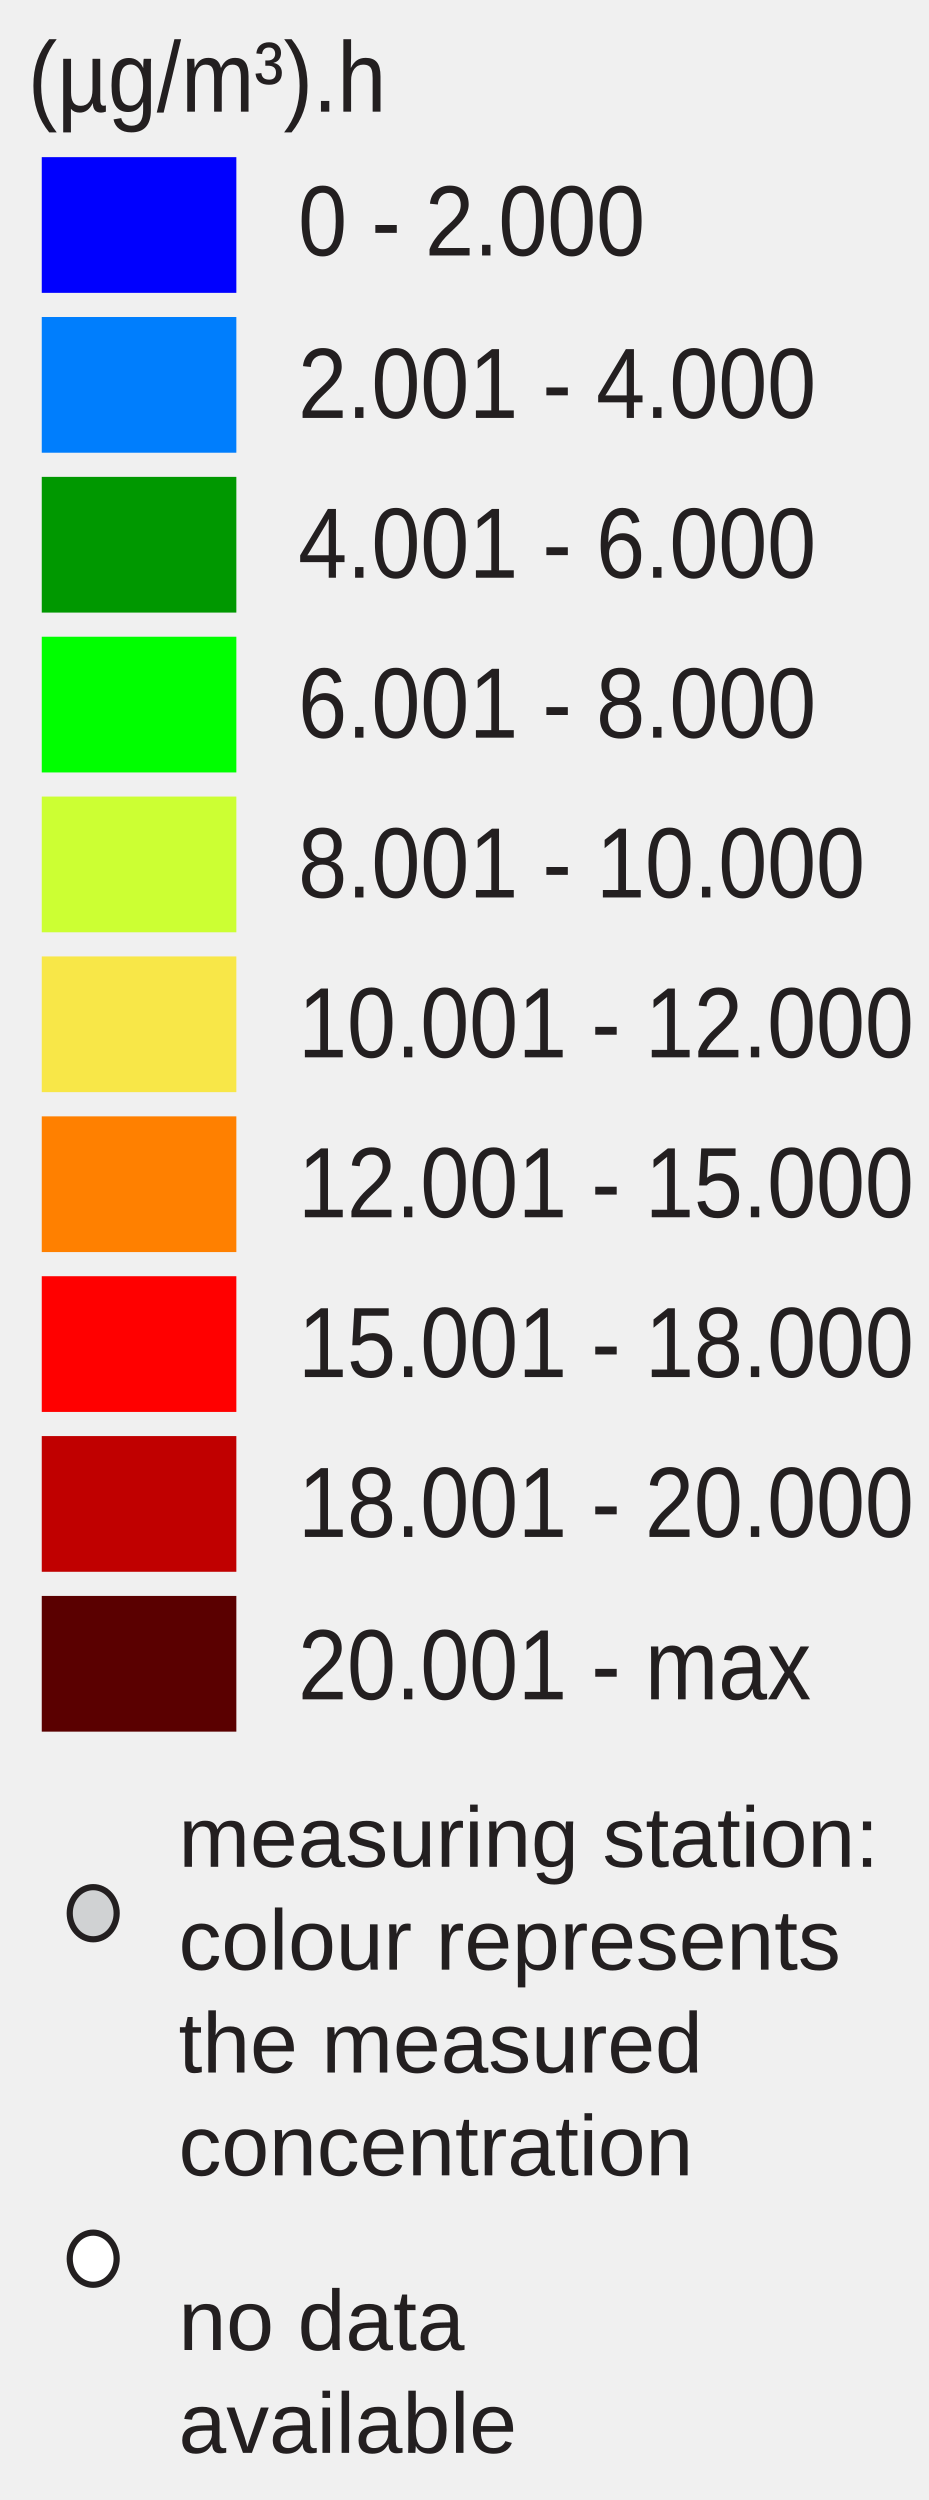
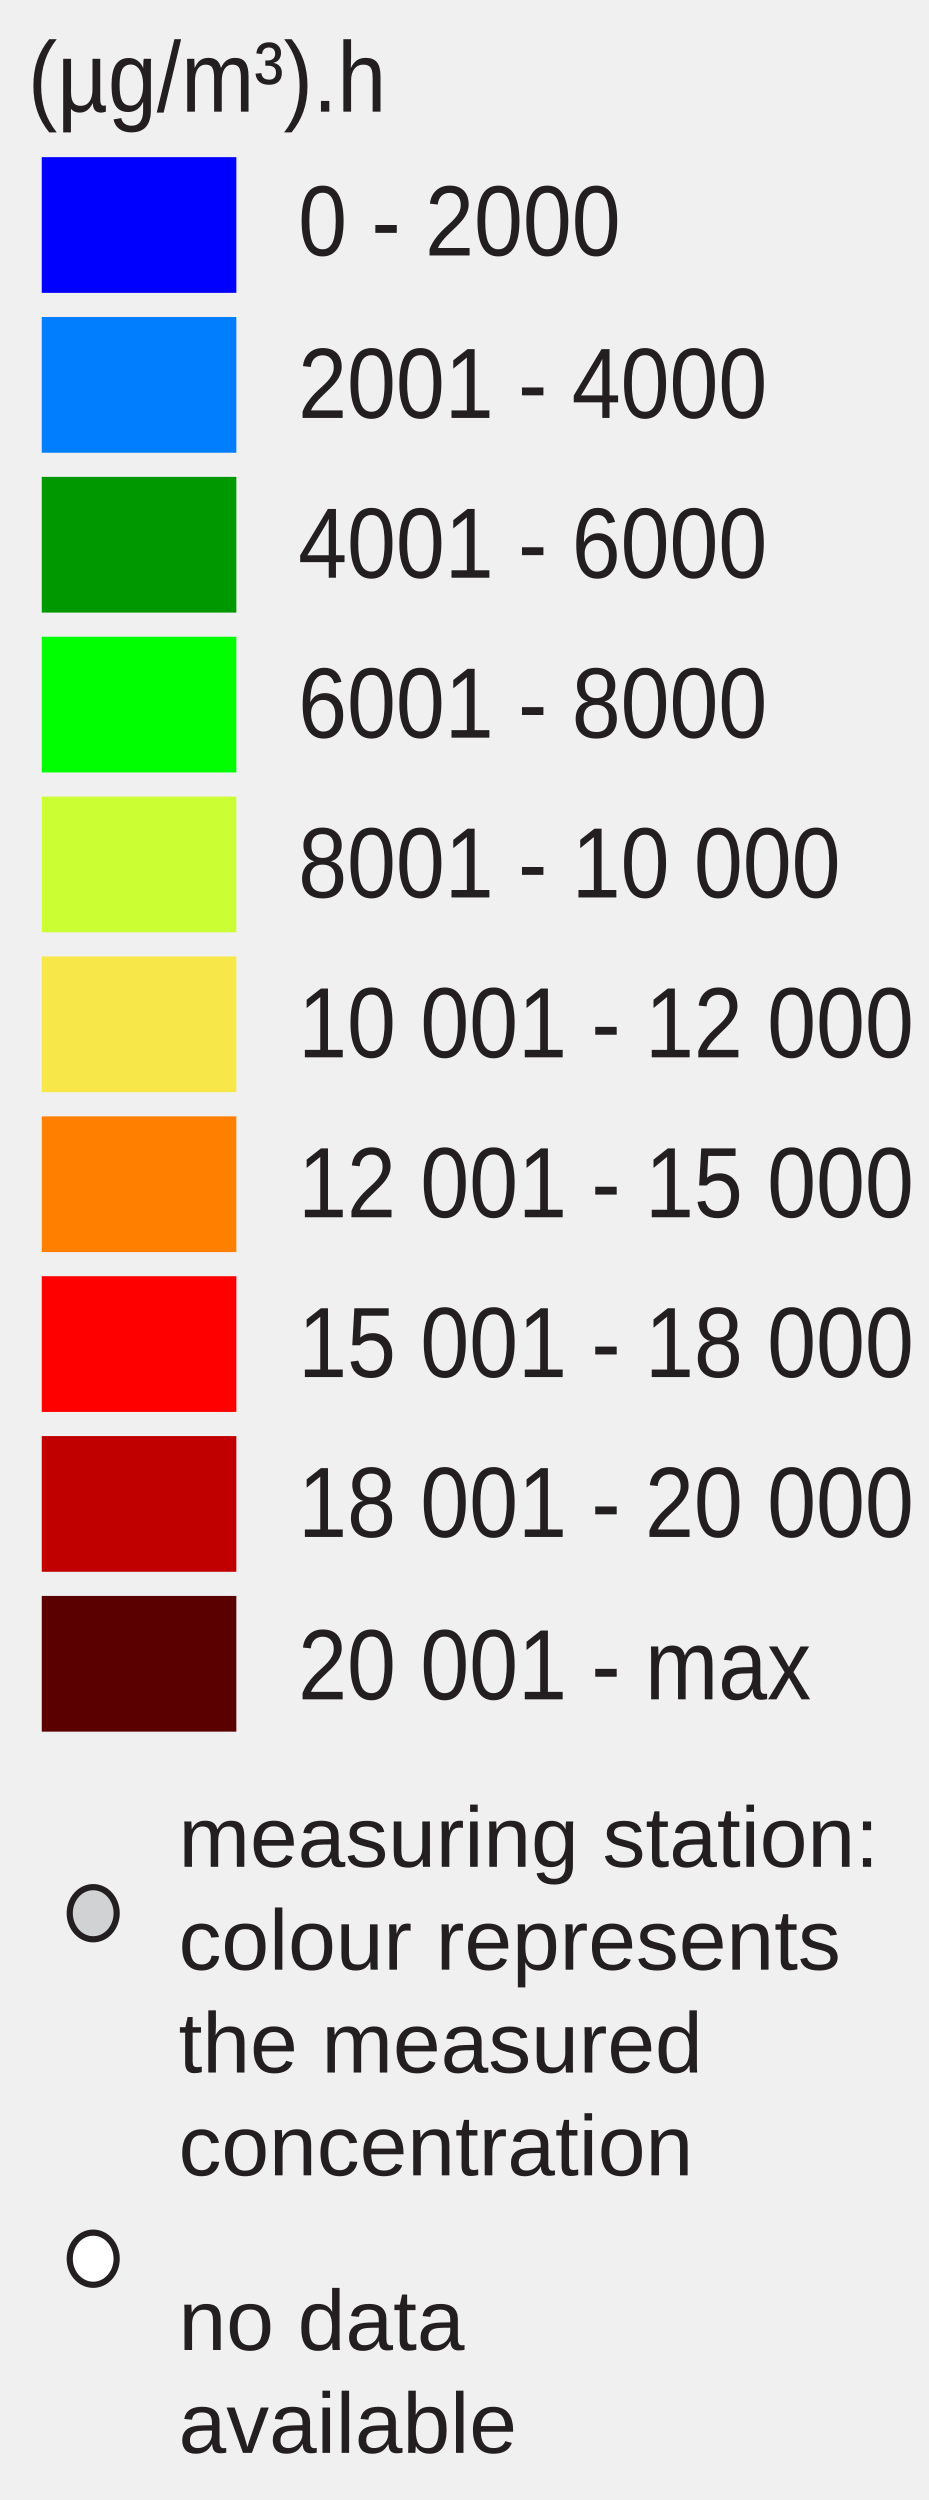
<svg xmlns="http://www.w3.org/2000/svg" id="Layer_1" enable-background="new 0 0 130 350" xml:space="preserve" height="350px" viewBox="0 0 130 350" width="130px" version="1.1" y="0px" x="0px">
  <rect id="rect3337" height="19" width="27.242" y="22" x="5.846" fill="#00f" />
  <rect id="rect3339" height="19" width="27.242" y="44.381" x="5.846" fill="#007efd" />
  <rect id="rect3341" height="19" width="27.242" y="66.762" x="5.846" fill="#009800" />
  <rect id="rect3343" height="19" width="27.242" y="89.143" x="5.846" fill="#0f0" />
  <rect id="rect3345" height="19" width="27.242" y="111.52" x="5.846" fill="#cf3" />
  <rect id="rect3347" height="19" width="27.242" y="133.9" x="5.846" fill="#f8e748" />
  <rect id="rect3349" height="19" width="27.242" y="156.29" x="5.846" fill="#ff8000" />
  <rect id="rect3351" height="19" width="27.242" y="178.67" x="5.846" fill="#f00" />
  <rect id="rect3353" height="19" width="27.242" y="201.05" x="5.846" fill="#c00000" />
  <rect id="rect3355" height="19" width="27.242" y="223.43" x="5.846" fill="#5a0000" />
  <g font-size="13.124px" font-family="Arial" fill="#231f20">
-     <text id="text3357" transform="scale(.93743 1.0667)" y="33.532" x="44.532">0 - 2.000</text>
-     <text id="text3359" transform="scale(.93743 1.0667)" y="54.85" x="44.532">2.001 - 4.000</text>
-     <text id="text3361" transform="scale(.93743 1.0667)" y="75.831" x="44.532">4.001 - 6.000</text>
-     <text id="text3363" transform="scale(.93743 1.0667)" y="96.811" x="44.532">6.001 - 8.000</text>
-     <text id="text3365" transform="scale(.93743 1.0667)" y="117.792" x="44.532">8.001 - 10.000</text>
-     <text id="text3367" transform="scale(.93743 1.0667)" y="138.772" x="44.532">10.001 - 12.000</text>
-     <text id="text3369" transform="scale(.93743 1.0667)" y="159.754" x="44.532">12.001 - 15.000</text>
-     <text id="text3371" transform="scale(.93743 1.0667)" y="180.735" x="44.532">15.001 - 18.000</text>
-     <text id="text3373" transform="scale(.93743 1.0667)" y="201.715" x="44.532">18.001 - 20.000</text>
-     <text id="text3375" transform="scale(.93743 1.0667)" y="223.033" x="44.532">20.001 - max</text>
+     <text id="text3357" transform="scale(.93743 1.0667)" y="33.532" x="44.532">0 - 2000</text>
+     <text id="text3359" transform="scale(.93743 1.0667)" y="54.85" x="44.532">2001 - 4000</text>
+     <text id="text3361" transform="scale(.93743 1.0667)" y="75.831" x="44.532">4001 - 6000</text>
+     <text id="text3363" transform="scale(.93743 1.0667)" y="96.811" x="44.532">6001 - 8000</text>
+     <text id="text3365" transform="scale(.93743 1.0667)" y="117.792" x="44.532">8001 - 10 000</text>
+     <text id="text3367" transform="scale(.93743 1.0667)" y="138.772" x="44.532">10 001 - 12 000</text>
+     <text id="text3369" transform="scale(.93743 1.0667)" y="159.754" x="44.532">12 001 - 15 000</text>
+     <text id="text3371" transform="scale(.93743 1.0667)" y="180.735" x="44.532">15 001 - 18 000</text>
+     <text id="text3373" transform="scale(.93743 1.0667)" y="201.715" x="44.532">18 001 - 20 000</text>
+     <text id="text3375" transform="scale(.93743 1.0667)" y="223.033" x="44.532">20 001 - max</text>
    <text id="text3377" transform="scale(.93743 1.0667)" y="14.653" x="4.176">(µg/m³).h</text>
  </g>
  <ellipse id="circle3379" rx="3.285" ry="3.651" stroke="#231f20" cy="267.85" cx="13.048" stroke-miterlimit="10" stroke-width=".866" fill="#d0d2d3" />
  <ellipse id="circle3381" rx="3.285" ry="3.651" stroke="#231f20" cy="316.22" cx="13.048" stroke-miterlimit="10" stroke-width=".866" fill="#fff" />
  <g font-size="10.389px" font-family="Arial" fill="#231f20">
    <text font-size="12" font-family="Arial" transform="translate(25 261.35)" fill="#231F20">measuring station:</text>
    <text font-size="12" font-family="Arial" transform="translate(25 275.75)" fill="#231F20">colour represents</text>
    <text font-size="12" font-family="Arial" transform="translate(25 290.15)" fill="#231F20">the measured</text>
    <text font-size="12" font-family="Arial" transform="translate(25 304.55)" fill="#231F20">concentration</text>
    <text font-size="12" font-family="Arial" transform="translate(25 329)" fill="#231F20">no data</text>
    <text font-size="12" font-family="Arial" transform="translate(25 343.4)" fill="#231F20">available</text>
  </g>
</svg>
